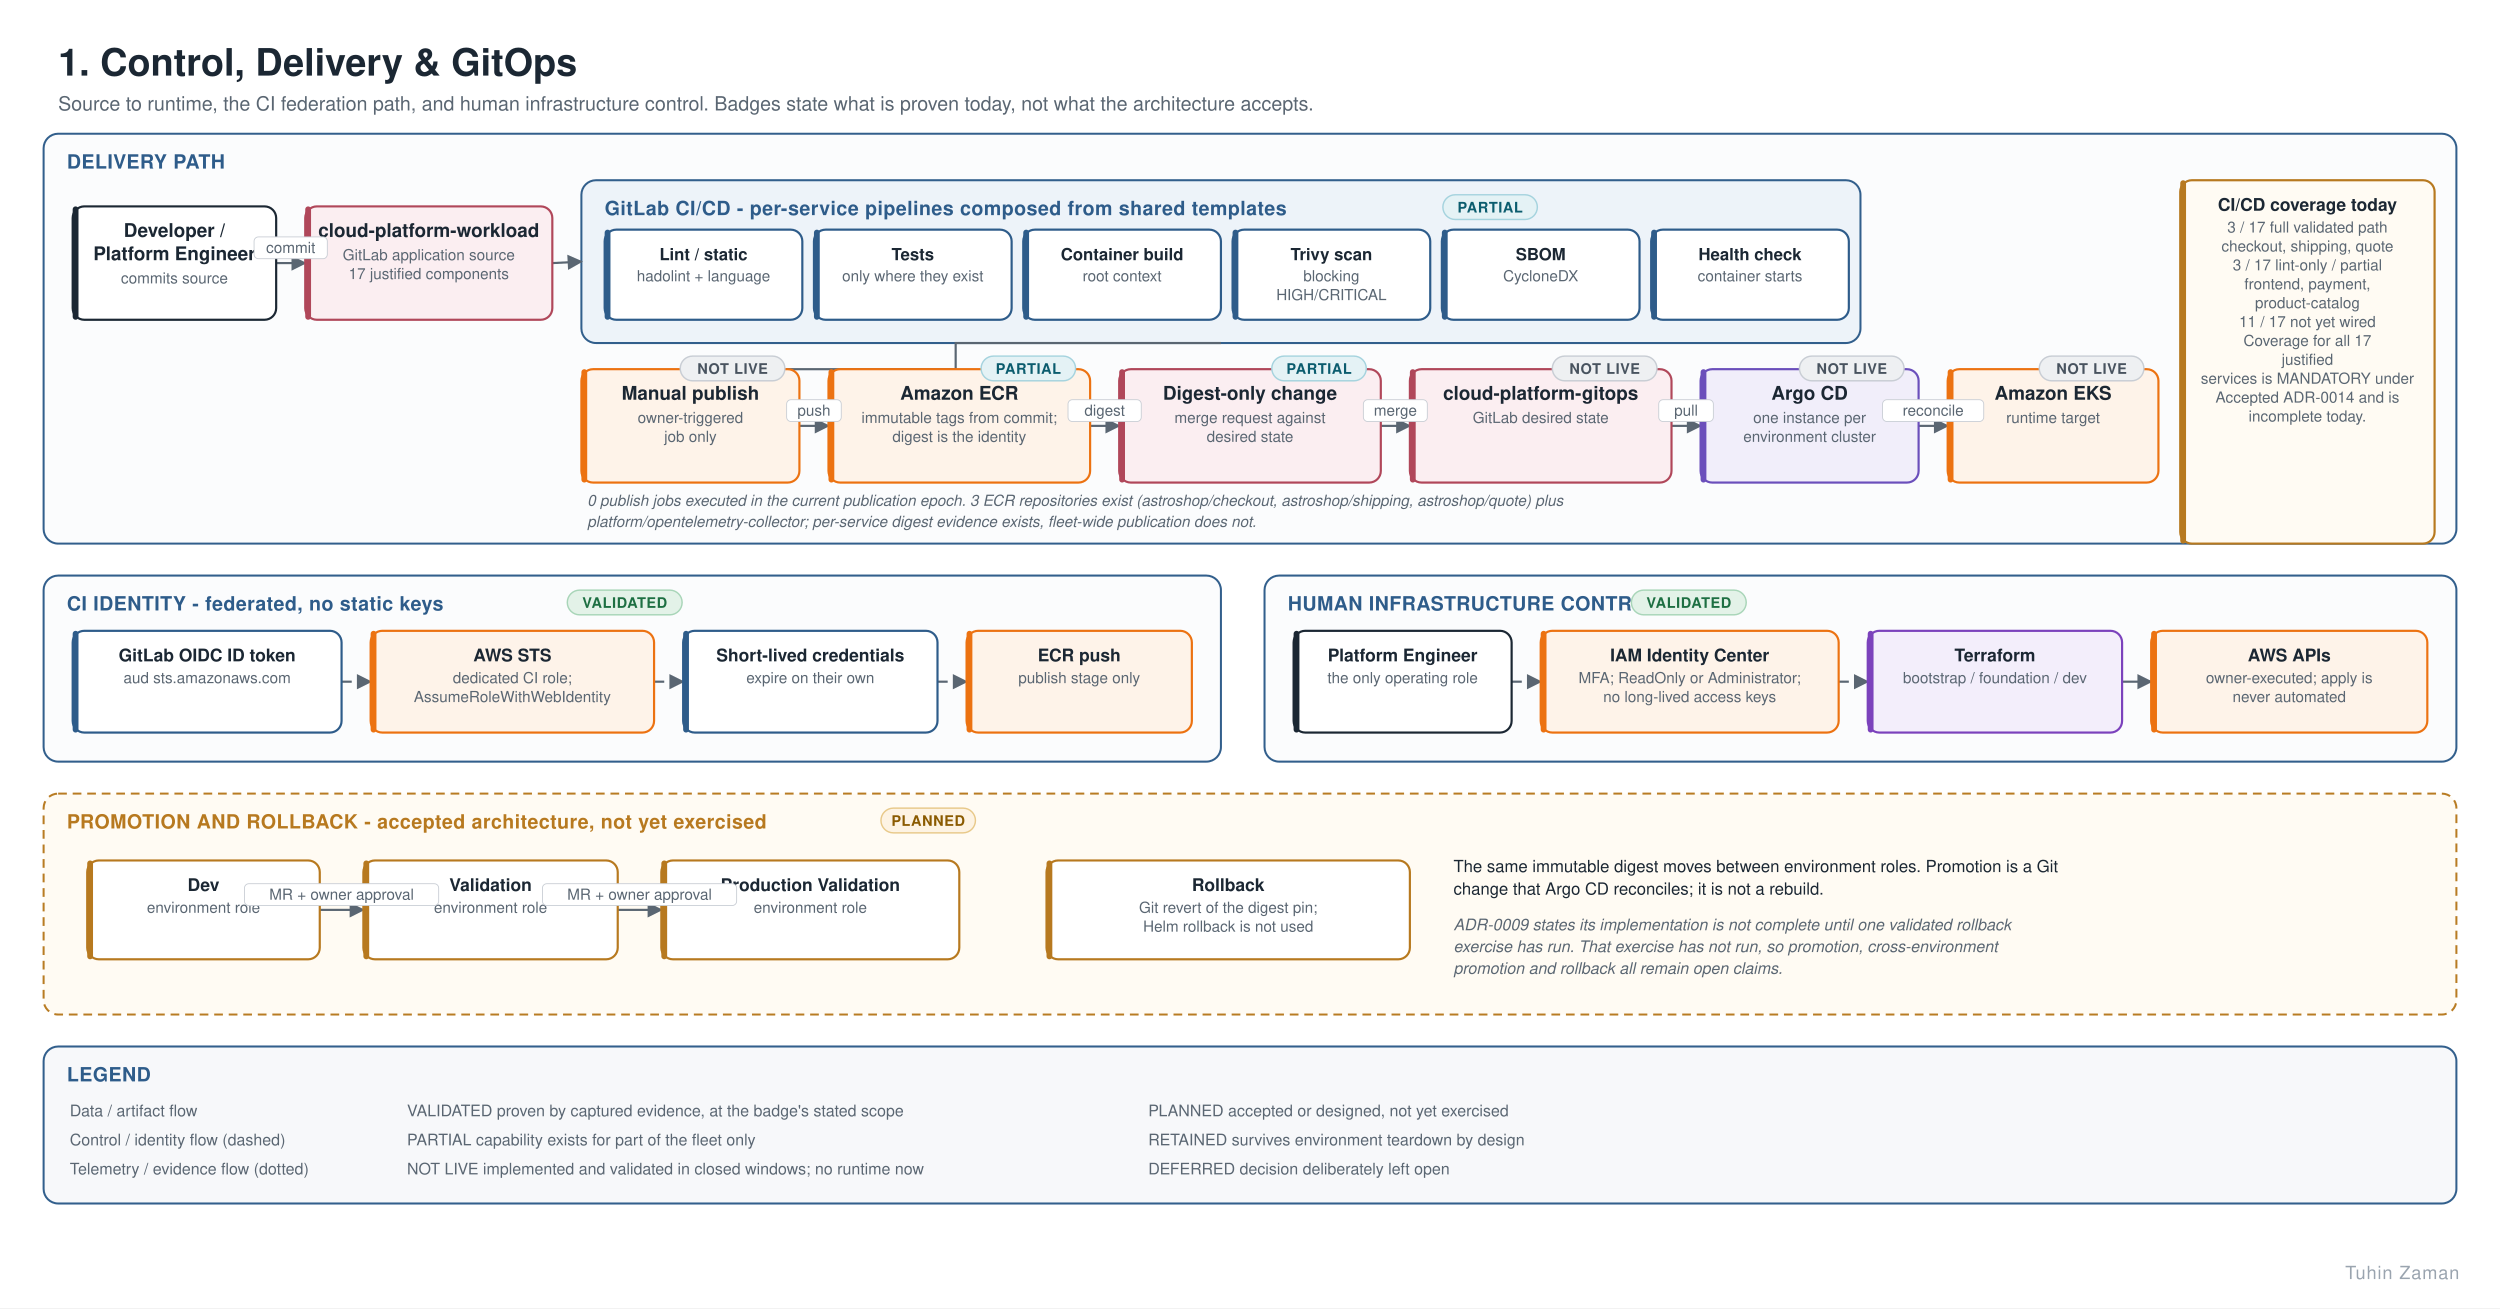
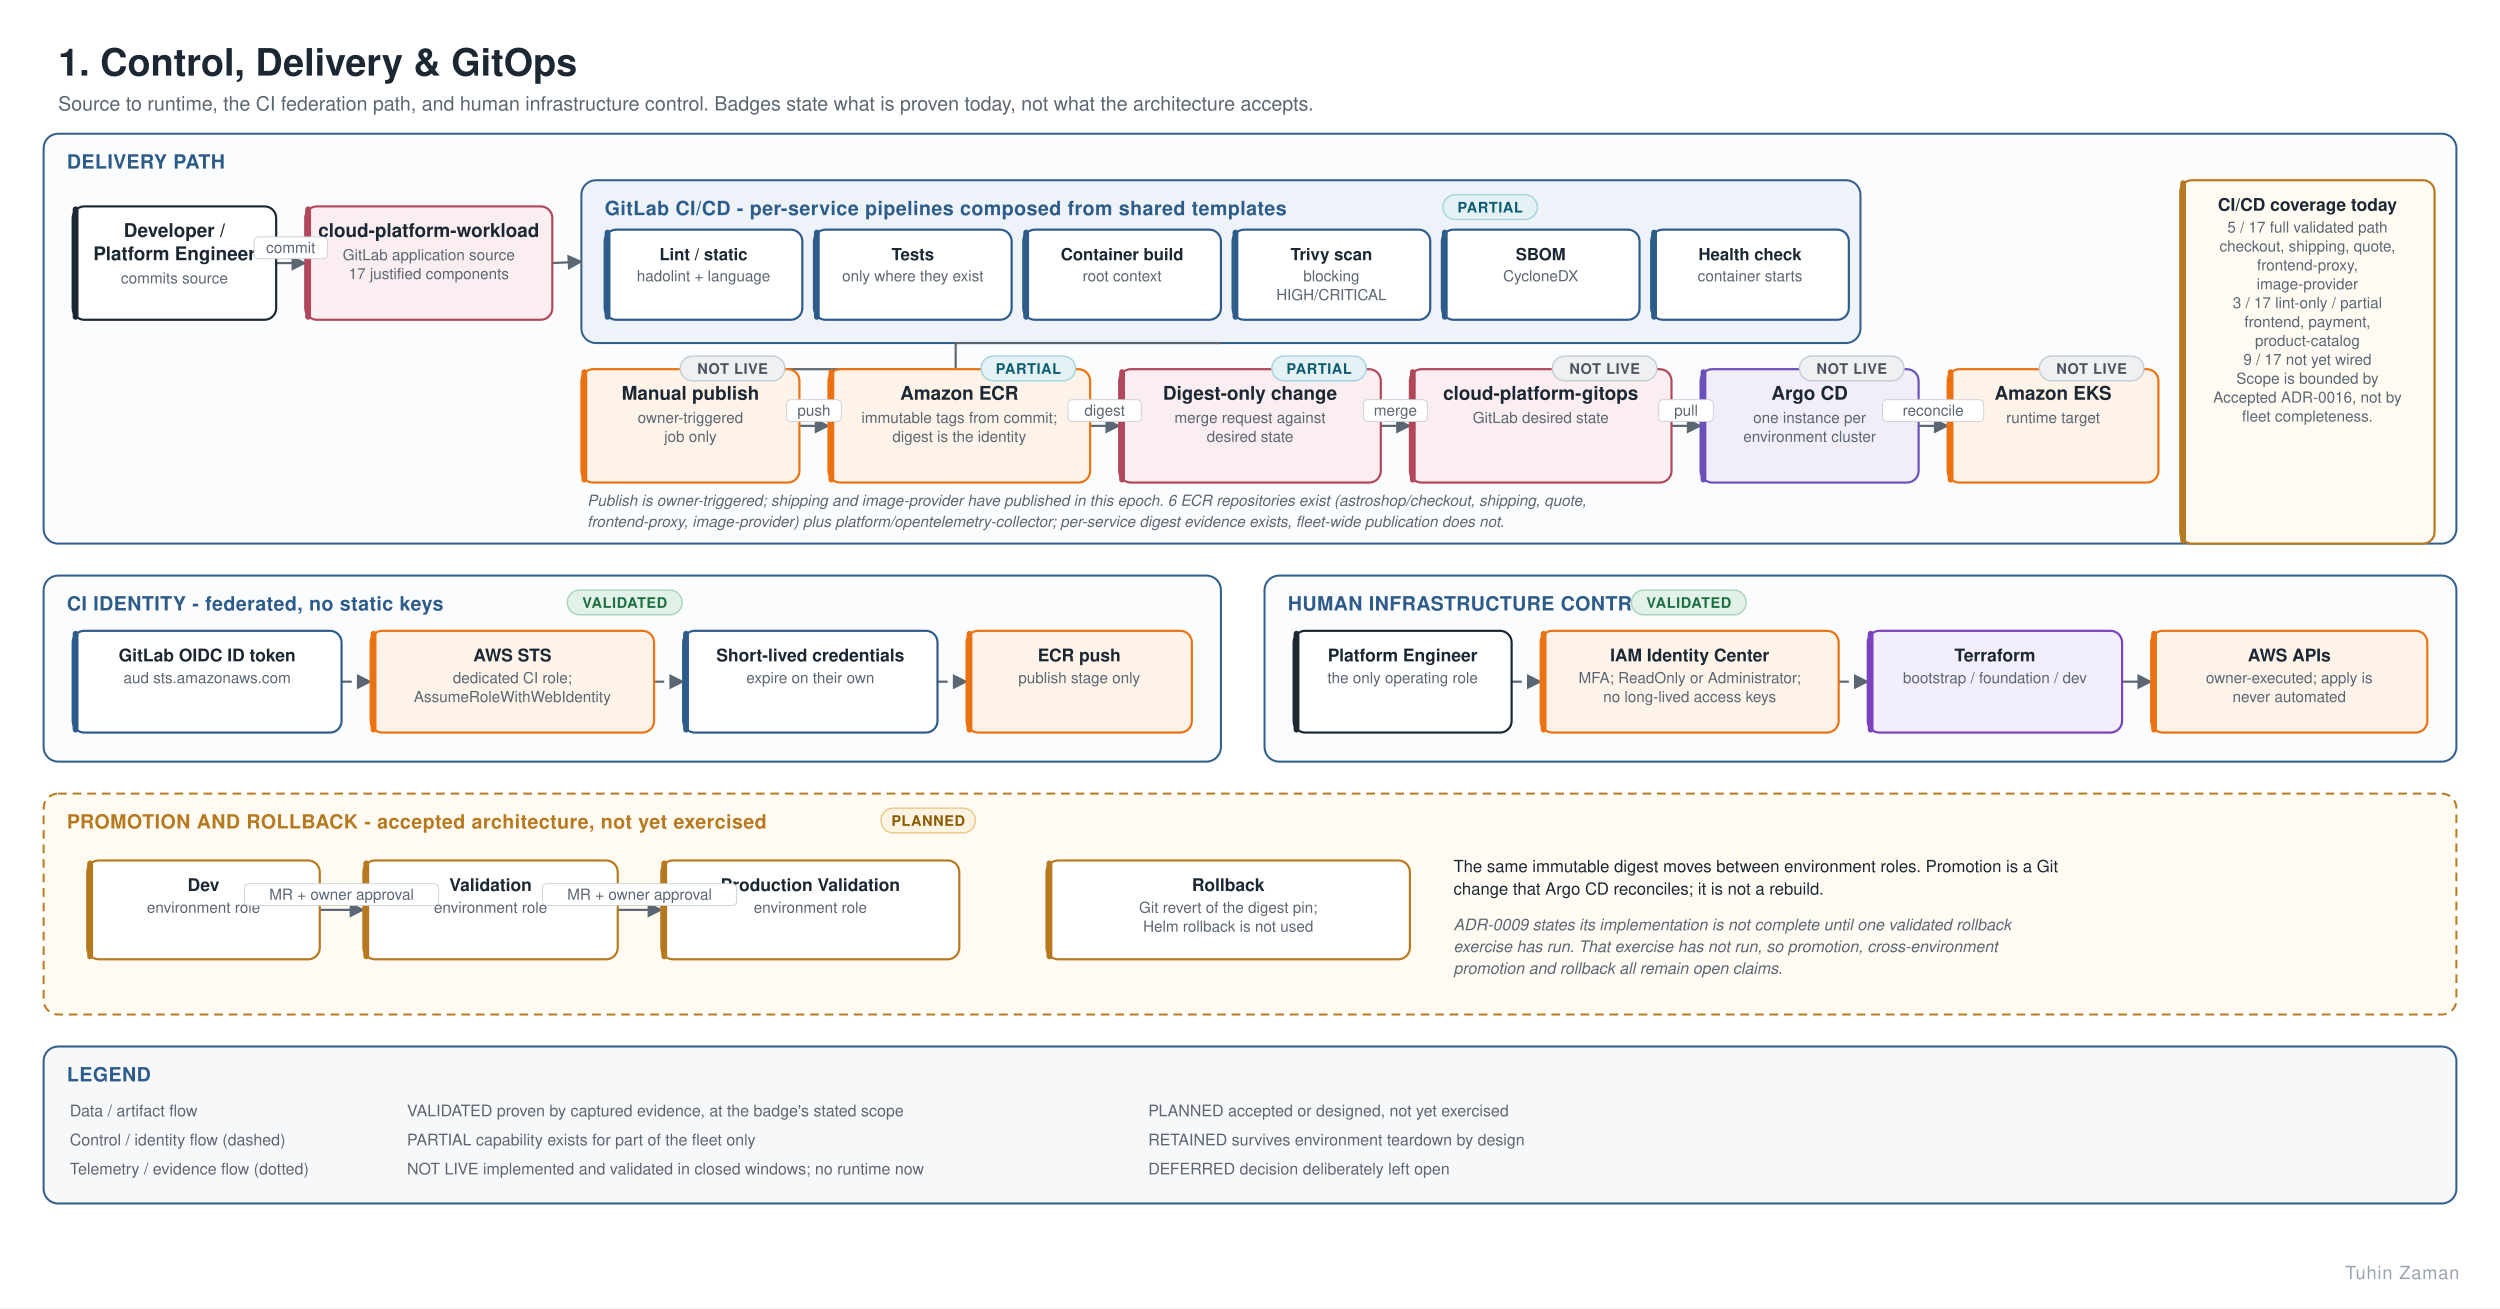
<svg xmlns="http://www.w3.org/2000/svg" width="1720" height="900" viewBox="0 0 1720 900" role="img" aria-label="1. Control, Delivery &amp; GitOps">
  <defs>
    <marker id="arw" viewBox="0 0 10 10" refX="9" refY="5" markerWidth="7" markerHeight="7" orient="auto-start-reverse">
      <path d="M 0 0 L 10 5 L 0 10 z" fill="#5A6672" />
    </marker>
    <marker id="arwl" viewBox="0 0 10 10" refX="9" refY="5" markerWidth="7" markerHeight="7" orient="auto-start-reverse">
      <path d="M 0 0 L 10 5 L 0 10 z" fill="#6B4FBB" />
    </marker>
  </defs>
  <rect width="1720" height="900" fill="#FFFFFF" />
  <text x="40" y="52" font-family="Helvetica Neue, Helvetica, Arial, sans-serif" font-size="26" font-weight="700" fill="#1B2733">1. Control, Delivery &amp; GitOps</text>
  <text x="40" y="76" font-family="Helvetica Neue, Helvetica, Arial, sans-serif" font-size="13.5" fill="#5A6672">Source to runtime, the CI federation path, and human infrastructure control. Badges state what is proven today, not what the architecture accepts.</text>
  <rect x="30" y="92" width="1660" height="282" rx="10" fill="#FBFCFD" stroke="#2E5C8A" stroke-width="1.4" opacity="0.98" />
  <text x="46" y="116" font-family="Helvetica Neue, Helvetica, Arial, sans-serif" font-size="13.5" font-weight="700" fill="#2E5C8A" letter-spacing="0.3">DELIVERY PATH</text>
  <rect x="400" y="124" width="880" height="112" rx="10" fill="#EDF3F9" stroke="#2E5C8A" stroke-width="1.4" opacity="0.98" />
  <text x="416" y="148" font-family="Helvetica Neue, Helvetica, Arial, sans-serif" font-size="13.5" font-weight="700" fill="#2E5C8A" letter-spacing="0.3">GitLab CI/CD  -  per-service pipelines composed from shared templates</text>
  <g>
    <rect x="992.7" y="134.0" width="65.0" height="17" rx="8.5" fill="#E4F2F5" stroke="#A5D3DE" stroke-width="1" />
    <text x="1025.2" y="146.2" font-family="Helvetica Neue, Helvetica, Arial, sans-serif" font-size="10" font-weight="700" fill="#0B5C6E" text-anchor="middle" letter-spacing="0.4">PARTIAL</text>
  </g>
  <rect x="30" y="396" width="810" height="128" rx="10" fill="#FBFCFD" stroke="#2E5C8A" stroke-width="1.4" opacity="0.98" />
  <text x="46" y="420" font-family="Helvetica Neue, Helvetica, Arial, sans-serif" font-size="13.5" font-weight="700" fill="#2E5C8A" letter-spacing="0.3">CI IDENTITY  -  federated, no static keys</text>
  <g>
    <rect x="390.3" y="406.0" width="79.0" height="17" rx="8.5" fill="#E3F2E8" stroke="#A8D5B8" stroke-width="1" />
    <text x="429.8" y="418.2" font-family="Helvetica Neue, Helvetica, Arial, sans-serif" font-size="10" font-weight="700" fill="#1D6F42" text-anchor="middle" letter-spacing="0.4">VALIDATED</text>
  </g>
  <rect x="870" y="396" width="820" height="128" rx="10" fill="#FBFCFD" stroke="#2E5C8A" stroke-width="1.4" opacity="0.98" />
  <text x="886" y="420" font-family="Helvetica Neue, Helvetica, Arial, sans-serif" font-size="13.5" font-weight="700" fill="#2E5C8A" letter-spacing="0.3">HUMAN INFRASTRUCTURE CONTROL</text>
  <g>
    <rect x="1122.4" y="406.0" width="79.0" height="17" rx="8.5" fill="#E3F2E8" stroke="#A8D5B8" stroke-width="1" />
    <text x="1161.9" y="418.2" font-family="Helvetica Neue, Helvetica, Arial, sans-serif" font-size="10" font-weight="700" fill="#1D6F42" text-anchor="middle" letter-spacing="0.4">VALIDATED</text>
  </g>
  <rect x="30" y="546" width="1660" height="152" rx="10" fill="#FFFBF3" stroke="#B7791F" stroke-width="1.4" stroke-dasharray="6 4" opacity="0.98" />
  <text x="46" y="570" font-family="Helvetica Neue, Helvetica, Arial, sans-serif" font-size="13.5" font-weight="700" fill="#B7791F" letter-spacing="0.3">PROMOTION AND ROLLBACK  -  accepted architecture, not yet exercised</text>
  <g>
    <rect x="606.1" y="556.0" width="65.0" height="17" rx="8.5" fill="#FDF3E3" stroke="#E8C98A" stroke-width="1" />
    <text x="638.6" y="568.2" font-family="Helvetica Neue, Helvetica, Arial, sans-serif" font-size="10" font-weight="700" fill="#8A5A00" text-anchor="middle" letter-spacing="0.4">PLANNED</text>
  </g>
  <rect x="30" y="720" width="1660" height="108" rx="10" fill="#F7F8FA" stroke="#2E5C8A" stroke-width="1.4" opacity="0.98" />
  <text x="46" y="744" font-family="Helvetica Neue, Helvetica, Arial, sans-serif" font-size="13.5" font-weight="700" fill="#2E5C8A" letter-spacing="0.3">LEGEND</text>
  <path d="M 190.0 181.0 L 210.0 181.0" fill="none" stroke="#5A6672" stroke-width="1.5" marker-end="url(#arw)" />
  <path d="M 380.0 181.0 L 400.0 180.0" fill="none" stroke="#5A6672" stroke-width="1.5" marker-end="url(#arw)" />
  <path d="M 840.0 236.0 L 657.5 236.0 L 657.5 254.0 L 475.0 254.0" fill="none" stroke="#5A6672" stroke-width="1.5" marker-end="url(#arw)" />
  <path d="M 550.0 293.0 L 570.0 293.0" fill="none" stroke="#5A6672" stroke-width="1.5" marker-end="url(#arw)" />
  <path d="M 750.0 293.0 L 770.0 293.0" fill="none" stroke="#5A6672" stroke-width="1.5" marker-end="url(#arw)" />
  <path d="M 950.0 293.0 L 970.0 293.0" fill="none" stroke="#5A6672" stroke-width="1.5" marker-end="url(#arw)" />
  <path d="M 1150.0 293.0 L 1170.0 293.0" fill="none" stroke="#5A6672" stroke-width="1.5" marker-end="url(#arw)" />
  <path d="M 1320.0 293.0 L 1340.0 293.0" fill="none" stroke="#5A6672" stroke-width="1.5" marker-end="url(#arw)" />
  <path d="M 235.0 469.0 L 255.0 469.0" fill="none" stroke="#5A6672" stroke-width="1.5" stroke-dasharray="7 4" marker-end="url(#arw)" />
  <path d="M 450.0 469.0 L 470.0 469.0" fill="none" stroke="#5A6672" stroke-width="1.5" stroke-dasharray="7 4" marker-end="url(#arw)" />
  <path d="M 645.0 469.0 L 665.0 469.0" fill="none" stroke="#5A6672" stroke-width="1.5" stroke-dasharray="7 4" marker-end="url(#arw)" />
  <path d="M 1040.0 469.0 L 1060.0 469.0" fill="none" stroke="#5A6672" stroke-width="1.5" stroke-dasharray="7 4" marker-end="url(#arw)" />
  <path d="M 1265.0 469.0 L 1285.0 469.0" fill="none" stroke="#5A6672" stroke-width="1.5" stroke-dasharray="7 4" marker-end="url(#arw)" />
  <path d="M 1460.0 469.0 L 1480.0 469.0" fill="none" stroke="#5A6672" stroke-width="1.5" marker-end="url(#arw)" />
  <path d="M 220.0 626.0 L 250.0 626.0" fill="none" stroke="#5A6672" stroke-width="1.5" marker-end="url(#arw)" />
  <path d="M 425.0 626.0 L 455.0 626.0" fill="none" stroke="#5A6672" stroke-width="1.5" marker-end="url(#arw)" />
  <rect x="50" y="142" width="140" height="78" rx="8" fill="#FFFFFF" stroke="#1B2733" stroke-width="1.5" />
  <rect x="50" y="142" width="4" height="78" rx="2" fill="#1B2733" />
  <text x="120.0" y="163" font-family="Helvetica Neue, Helvetica, Arial, sans-serif" font-size="13" font-weight="700" fill="#1B2733" text-anchor="middle">Developer /</text>
  <text x="120.0" y="179" font-family="Helvetica Neue, Helvetica, Arial, sans-serif" font-size="13" font-weight="700" fill="#1B2733" text-anchor="middle">Platform Engineer</text>
  <text x="120.0" y="195" font-family="Helvetica Neue, Helvetica, Arial, sans-serif" font-size="10.5" fill="#5A6672" text-anchor="middle">commits source</text>
  <rect x="210" y="142" width="170" height="78" rx="8" fill="#FBEEF1" stroke="#B0475A" stroke-width="1.5" />
  <rect x="210" y="142" width="4" height="78" rx="2" fill="#B0475A" />
  <text x="295.0" y="163" font-family="Helvetica Neue, Helvetica, Arial, sans-serif" font-size="13" font-weight="700" fill="#1B2733" text-anchor="middle">cloud-platform-workload</text>
  <text x="295.0" y="179" font-family="Helvetica Neue, Helvetica, Arial, sans-serif" font-size="10.5" fill="#5A6672" text-anchor="middle">GitLab application source</text>
  <text x="295.0" y="192" font-family="Helvetica Neue, Helvetica, Arial, sans-serif" font-size="10.5" fill="#5A6672" text-anchor="middle">17 justified components</text>
  <rect x="416" y="158" width="136" height="62" rx="8" fill="#FFFFFF" stroke="#2E5C8A" stroke-width="1.5" />
  <rect x="416" y="158" width="4" height="62" rx="2" fill="#2E5C8A" />
  <text x="484.0" y="179" font-family="Helvetica Neue, Helvetica, Arial, sans-serif" font-size="11.5" font-weight="700" fill="#1B2733" text-anchor="middle">Lint / static</text>
  <text x="484.0" y="193.5" font-family="Helvetica Neue, Helvetica, Arial, sans-serif" font-size="10.5" fill="#5A6672" text-anchor="middle">hadolint + language</text>
  <rect x="560" y="158" width="136" height="62" rx="8" fill="#FFFFFF" stroke="#2E5C8A" stroke-width="1.5" />
  <rect x="560" y="158" width="4" height="62" rx="2" fill="#2E5C8A" />
  <text x="628.0" y="179" font-family="Helvetica Neue, Helvetica, Arial, sans-serif" font-size="11.5" font-weight="700" fill="#1B2733" text-anchor="middle">Tests</text>
  <text x="628.0" y="193.5" font-family="Helvetica Neue, Helvetica, Arial, sans-serif" font-size="10.5" fill="#5A6672" text-anchor="middle">only where they exist</text>
  <rect x="704" y="158" width="136" height="62" rx="8" fill="#FFFFFF" stroke="#2E5C8A" stroke-width="1.5" />
  <rect x="704" y="158" width="4" height="62" rx="2" fill="#2E5C8A" />
  <text x="772.0" y="179" font-family="Helvetica Neue, Helvetica, Arial, sans-serif" font-size="11.5" font-weight="700" fill="#1B2733" text-anchor="middle">Container build</text>
  <text x="772.0" y="193.5" font-family="Helvetica Neue, Helvetica, Arial, sans-serif" font-size="10.5" fill="#5A6672" text-anchor="middle">root context</text>
  <rect x="848" y="158" width="136" height="62" rx="8" fill="#FFFFFF" stroke="#2E5C8A" stroke-width="1.5" />
  <rect x="848" y="158" width="4" height="62" rx="2" fill="#2E5C8A" />
  <text x="916.0" y="179" font-family="Helvetica Neue, Helvetica, Arial, sans-serif" font-size="11.5" font-weight="700" fill="#1B2733" text-anchor="middle">Trivy scan</text>
  <text x="916.0" y="193.5" font-family="Helvetica Neue, Helvetica, Arial, sans-serif" font-size="10.5" fill="#5A6672" text-anchor="middle">blocking</text>
  <text x="916.0" y="206.5" font-family="Helvetica Neue, Helvetica, Arial, sans-serif" font-size="10.5" fill="#5A6672" text-anchor="middle">HIGH/CRITICAL</text>
  <rect x="992" y="158" width="136" height="62" rx="8" fill="#FFFFFF" stroke="#2E5C8A" stroke-width="1.5" />
  <rect x="992" y="158" width="4" height="62" rx="2" fill="#2E5C8A" />
  <text x="1060.0" y="179" font-family="Helvetica Neue, Helvetica, Arial, sans-serif" font-size="11.5" font-weight="700" fill="#1B2733" text-anchor="middle">SBOM</text>
  <text x="1060.0" y="193.5" font-family="Helvetica Neue, Helvetica, Arial, sans-serif" font-size="10.5" fill="#5A6672" text-anchor="middle">CycloneDX</text>
  <rect x="1136" y="158" width="136" height="62" rx="8" fill="#FFFFFF" stroke="#2E5C8A" stroke-width="1.5" />
  <rect x="1136" y="158" width="4" height="62" rx="2" fill="#2E5C8A" />
  <text x="1204.0" y="179" font-family="Helvetica Neue, Helvetica, Arial, sans-serif" font-size="11.5" font-weight="700" fill="#1B2733" text-anchor="middle">Health check</text>
  <text x="1204.0" y="193.5" font-family="Helvetica Neue, Helvetica, Arial, sans-serif" font-size="10.5" fill="#5A6672" text-anchor="middle">container starts</text>
  <rect x="1500" y="124" width="175" height="250" rx="8" fill="#FFFBF3" stroke="#B7791F" stroke-width="1.5" />
  <rect x="1500" y="124" width="4" height="250" rx="2" fill="#B7791F" />
  <text x="1587.5" y="145" font-family="Helvetica Neue, Helvetica, Arial, sans-serif" font-size="12" font-weight="700" fill="#1B2733" text-anchor="middle">CI/CD coverage today</text>
-   <text x="1587.5" y="160" font-family="Helvetica Neue, Helvetica, Arial, sans-serif" font-size="10.5" fill="#5A6672" text-anchor="middle">3 / 17 full validated path</text>
-   <text x="1587.5" y="173" font-family="Helvetica Neue, Helvetica, Arial, sans-serif" font-size="10.5" fill="#5A6672" text-anchor="middle">checkout, shipping, quote</text>
-   <text x="1587.5" y="186" font-family="Helvetica Neue, Helvetica, Arial, sans-serif" font-size="10.5" fill="#5A6672" text-anchor="middle">3 / 17 lint-only / partial</text>
-   <text x="1587.5" y="199" font-family="Helvetica Neue, Helvetica, Arial, sans-serif" font-size="10.5" fill="#5A6672" text-anchor="middle">frontend, payment,</text>
-   <text x="1587.5" y="212" font-family="Helvetica Neue, Helvetica, Arial, sans-serif" font-size="10.5" fill="#5A6672" text-anchor="middle">product-catalog</text>
-   <text x="1587.5" y="225" font-family="Helvetica Neue, Helvetica, Arial, sans-serif" font-size="10.5" fill="#5A6672" text-anchor="middle">11 / 17 not yet wired</text>
-   <text x="1587.5" y="238" font-family="Helvetica Neue, Helvetica, Arial, sans-serif" font-size="10.5" fill="#5A6672" text-anchor="middle">Coverage for all 17</text>
-   <text x="1587.5" y="251" font-family="Helvetica Neue, Helvetica, Arial, sans-serif" font-size="10.5" fill="#5A6672" text-anchor="middle">justified</text>
-   <text x="1587.5" y="264" font-family="Helvetica Neue, Helvetica, Arial, sans-serif" font-size="10.5" fill="#5A6672" text-anchor="middle">services is MANDATORY under</text>
-   <text x="1587.5" y="277" font-family="Helvetica Neue, Helvetica, Arial, sans-serif" font-size="10.5" fill="#5A6672" text-anchor="middle">Accepted ADR-0014 and is</text>
-   <text x="1587.5" y="290" font-family="Helvetica Neue, Helvetica, Arial, sans-serif" font-size="10.5" fill="#5A6672" text-anchor="middle">incomplete today.</text>
+   <text x="1587.5" y="160" font-family="Helvetica Neue, Helvetica, Arial, sans-serif" font-size="10.5" fill="#5A6672" text-anchor="middle">5 / 17 full validated path</text>
+   <text x="1587.5" y="173" font-family="Helvetica Neue, Helvetica, Arial, sans-serif" font-size="10.5" fill="#5A6672" text-anchor="middle">checkout, shipping, quote,</text>
+   <text x="1587.5" y="186" font-family="Helvetica Neue, Helvetica, Arial, sans-serif" font-size="10.5" fill="#5A6672" text-anchor="middle">frontend-proxy,</text>
+   <text x="1587.5" y="199" font-family="Helvetica Neue, Helvetica, Arial, sans-serif" font-size="10.5" fill="#5A6672" text-anchor="middle">image-provider</text>
+   <text x="1587.5" y="212" font-family="Helvetica Neue, Helvetica, Arial, sans-serif" font-size="10.5" fill="#5A6672" text-anchor="middle">3 / 17 lint-only / partial</text>
+   <text x="1587.5" y="225" font-family="Helvetica Neue, Helvetica, Arial, sans-serif" font-size="10.5" fill="#5A6672" text-anchor="middle">frontend, payment,</text>
+   <text x="1587.5" y="238" font-family="Helvetica Neue, Helvetica, Arial, sans-serif" font-size="10.5" fill="#5A6672" text-anchor="middle">product-catalog</text>
+   <text x="1587.5" y="251" font-family="Helvetica Neue, Helvetica, Arial, sans-serif" font-size="10.5" fill="#5A6672" text-anchor="middle">9 / 17 not yet wired</text>
+   <text x="1587.5" y="264" font-family="Helvetica Neue, Helvetica, Arial, sans-serif" font-size="10.5" fill="#5A6672" text-anchor="middle">Scope is bounded by</text>
+   <text x="1587.5" y="277" font-family="Helvetica Neue, Helvetica, Arial, sans-serif" font-size="10.5" fill="#5A6672" text-anchor="middle">Accepted ADR-0016, not by</text>
+   <text x="1587.5" y="290" font-family="Helvetica Neue, Helvetica, Arial, sans-serif" font-size="10.5" fill="#5A6672" text-anchor="middle">fleet completeness.</text>
  <rect x="400" y="254" width="150" height="78" rx="8" fill="#FEF3E9" stroke="#EC7211" stroke-width="1.5" />
  <rect x="400" y="254" width="4" height="78" rx="2" fill="#EC7211" />
  <text x="475.0" y="275" font-family="Helvetica Neue, Helvetica, Arial, sans-serif" font-size="13" font-weight="700" fill="#1B2733" text-anchor="middle">Manual publish</text>
  <text x="475.0" y="291" font-family="Helvetica Neue, Helvetica, Arial, sans-serif" font-size="10.5" fill="#5A6672" text-anchor="middle">owner-triggered</text>
  <text x="475.0" y="304" font-family="Helvetica Neue, Helvetica, Arial, sans-serif" font-size="10.5" fill="#5A6672" text-anchor="middle">job only</text>
  <g>
    <rect x="468.0" y="245.0" width="72.0" height="17" rx="8.5" fill="#EEF0F2" stroke="#C8CDD4" stroke-width="1" />
    <text x="504.0" y="257.2" font-family="Helvetica Neue, Helvetica, Arial, sans-serif" font-size="10" font-weight="700" fill="#48535F" text-anchor="middle" letter-spacing="0.4">NOT LIVE</text>
  </g>
  <rect x="570" y="254" width="180" height="78" rx="8" fill="#FEF3E9" stroke="#EC7211" stroke-width="1.5" />
  <rect x="570" y="254" width="4" height="78" rx="2" fill="#EC7211" />
  <text x="660.0" y="275" font-family="Helvetica Neue, Helvetica, Arial, sans-serif" font-size="13" font-weight="700" fill="#1B2733" text-anchor="middle">Amazon ECR</text>
  <text x="660.0" y="291" font-family="Helvetica Neue, Helvetica, Arial, sans-serif" font-size="10.5" fill="#5A6672" text-anchor="middle">immutable tags from commit;</text>
  <text x="660.0" y="304" font-family="Helvetica Neue, Helvetica, Arial, sans-serif" font-size="10.5" fill="#5A6672" text-anchor="middle">digest is the identity</text>
  <g>
    <rect x="675.0" y="245.0" width="65.0" height="17" rx="8.5" fill="#E4F2F5" stroke="#A5D3DE" stroke-width="1" />
    <text x="707.5" y="257.2" font-family="Helvetica Neue, Helvetica, Arial, sans-serif" font-size="10" font-weight="700" fill="#0B5C6E" text-anchor="middle" letter-spacing="0.4">PARTIAL</text>
  </g>
  <rect x="770" y="254" width="180" height="78" rx="8" fill="#FBEEF1" stroke="#B0475A" stroke-width="1.5" />
  <rect x="770" y="254" width="4" height="78" rx="2" fill="#B0475A" />
  <text x="860.0" y="275" font-family="Helvetica Neue, Helvetica, Arial, sans-serif" font-size="13" font-weight="700" fill="#1B2733" text-anchor="middle">Digest-only change</text>
  <text x="860.0" y="291" font-family="Helvetica Neue, Helvetica, Arial, sans-serif" font-size="10.5" fill="#5A6672" text-anchor="middle">merge request against</text>
  <text x="860.0" y="304" font-family="Helvetica Neue, Helvetica, Arial, sans-serif" font-size="10.5" fill="#5A6672" text-anchor="middle">desired state</text>
  <g>
    <rect x="875.0" y="245.0" width="65.0" height="17" rx="8.5" fill="#E4F2F5" stroke="#A5D3DE" stroke-width="1" />
    <text x="907.5" y="257.2" font-family="Helvetica Neue, Helvetica, Arial, sans-serif" font-size="10" font-weight="700" fill="#0B5C6E" text-anchor="middle" letter-spacing="0.4">PARTIAL</text>
  </g>
  <rect x="970" y="254" width="180" height="78" rx="8" fill="#FBEEF1" stroke="#B0475A" stroke-width="1.5" />
  <rect x="970" y="254" width="4" height="78" rx="2" fill="#B0475A" />
  <text x="1060.0" y="275" font-family="Helvetica Neue, Helvetica, Arial, sans-serif" font-size="13" font-weight="700" fill="#1B2733" text-anchor="middle">cloud-platform-gitops</text>
  <text x="1060.0" y="291" font-family="Helvetica Neue, Helvetica, Arial, sans-serif" font-size="10.5" fill="#5A6672" text-anchor="middle">GitLab desired state</text>
  <g>
    <rect x="1068.0" y="245.0" width="72.0" height="17" rx="8.5" fill="#EEF0F2" stroke="#C8CDD4" stroke-width="1" />
    <text x="1104.0" y="257.2" font-family="Helvetica Neue, Helvetica, Arial, sans-serif" font-size="10" font-weight="700" fill="#48535F" text-anchor="middle" letter-spacing="0.4">NOT LIVE</text>
  </g>
  <rect x="1170" y="254" width="150" height="78" rx="8" fill="#F1EEFA" stroke="#6B4FBB" stroke-width="1.5" />
  <rect x="1170" y="254" width="4" height="78" rx="2" fill="#6B4FBB" />
  <text x="1245.0" y="275" font-family="Helvetica Neue, Helvetica, Arial, sans-serif" font-size="13" font-weight="700" fill="#1B2733" text-anchor="middle">Argo CD</text>
  <text x="1245.0" y="291" font-family="Helvetica Neue, Helvetica, Arial, sans-serif" font-size="10.5" fill="#5A6672" text-anchor="middle">one instance per</text>
  <text x="1245.0" y="304" font-family="Helvetica Neue, Helvetica, Arial, sans-serif" font-size="10.5" fill="#5A6672" text-anchor="middle">environment cluster</text>
  <g>
    <rect x="1238.0" y="245.0" width="72.0" height="17" rx="8.5" fill="#EEF0F2" stroke="#C8CDD4" stroke-width="1" />
    <text x="1274.0" y="257.2" font-family="Helvetica Neue, Helvetica, Arial, sans-serif" font-size="10" font-weight="700" fill="#48535F" text-anchor="middle" letter-spacing="0.4">NOT LIVE</text>
  </g>
  <rect x="1340" y="254" width="145" height="78" rx="8" fill="#FEF3E9" stroke="#EC7211" stroke-width="1.5" />
  <rect x="1340" y="254" width="4" height="78" rx="2" fill="#EC7211" />
  <text x="1412.5" y="275" font-family="Helvetica Neue, Helvetica, Arial, sans-serif" font-size="13" font-weight="700" fill="#1B2733" text-anchor="middle">Amazon EKS</text>
  <text x="1412.5" y="291" font-family="Helvetica Neue, Helvetica, Arial, sans-serif" font-size="10.5" fill="#5A6672" text-anchor="middle">runtime target</text>
  <g>
    <rect x="1403.0" y="245.0" width="72.0" height="17" rx="8.5" fill="#EEF0F2" stroke="#C8CDD4" stroke-width="1" />
    <text x="1439.0" y="257.2" font-family="Helvetica Neue, Helvetica, Arial, sans-serif" font-size="10" font-weight="700" fill="#48535F" text-anchor="middle" letter-spacing="0.4">NOT LIVE</text>
  </g>
  <rect x="50" y="434" width="185" height="70" rx="8" fill="#FFFFFF" stroke="#2E5C8A" stroke-width="1.5" />
  <rect x="50" y="434" width="4" height="70" rx="2" fill="#2E5C8A" />
  <text x="142.5" y="455" font-family="Helvetica Neue, Helvetica, Arial, sans-serif" font-size="12" font-weight="700" fill="#1B2733" text-anchor="middle">GitLab OIDC ID token</text>
  <text x="142.5" y="470" font-family="Helvetica Neue, Helvetica, Arial, sans-serif" font-size="10.5" fill="#5A6672" text-anchor="middle">aud sts.amazonaws.com</text>
  <rect x="255" y="434" width="195" height="70" rx="8" fill="#FEF3E9" stroke="#EC7211" stroke-width="1.5" />
  <rect x="255" y="434" width="4" height="70" rx="2" fill="#EC7211" />
  <text x="352.5" y="455" font-family="Helvetica Neue, Helvetica, Arial, sans-serif" font-size="12" font-weight="700" fill="#1B2733" text-anchor="middle">AWS STS</text>
  <text x="352.5" y="470" font-family="Helvetica Neue, Helvetica, Arial, sans-serif" font-size="10.5" fill="#5A6672" text-anchor="middle">dedicated CI role;</text>
  <text x="352.5" y="483" font-family="Helvetica Neue, Helvetica, Arial, sans-serif" font-size="10.5" fill="#5A6672" text-anchor="middle">AssumeRoleWithWebIdentity</text>
  <rect x="470" y="434" width="175" height="70" rx="8" fill="#FFFFFF" stroke="#2E5C8A" stroke-width="1.5" />
  <rect x="470" y="434" width="4" height="70" rx="2" fill="#2E5C8A" />
  <text x="557.5" y="455" font-family="Helvetica Neue, Helvetica, Arial, sans-serif" font-size="12" font-weight="700" fill="#1B2733" text-anchor="middle">Short-lived credentials</text>
  <text x="557.5" y="470" font-family="Helvetica Neue, Helvetica, Arial, sans-serif" font-size="10.5" fill="#5A6672" text-anchor="middle">expire on their own</text>
  <rect x="665" y="434" width="155" height="70" rx="8" fill="#FEF3E9" stroke="#EC7211" stroke-width="1.5" />
  <rect x="665" y="434" width="4" height="70" rx="2" fill="#EC7211" />
  <text x="742.5" y="455" font-family="Helvetica Neue, Helvetica, Arial, sans-serif" font-size="12" font-weight="700" fill="#1B2733" text-anchor="middle">ECR push</text>
  <text x="742.5" y="470" font-family="Helvetica Neue, Helvetica, Arial, sans-serif" font-size="10.5" fill="#5A6672" text-anchor="middle">publish stage only</text>
  <rect x="890" y="434" width="150" height="70" rx="8" fill="#FFFFFF" stroke="#1B2733" stroke-width="1.5" />
  <rect x="890" y="434" width="4" height="70" rx="2" fill="#1B2733" />
  <text x="965.0" y="455" font-family="Helvetica Neue, Helvetica, Arial, sans-serif" font-size="12" font-weight="700" fill="#1B2733" text-anchor="middle">Platform Engineer</text>
  <text x="965.0" y="470" font-family="Helvetica Neue, Helvetica, Arial, sans-serif" font-size="10.5" fill="#5A6672" text-anchor="middle">the only operating role</text>
  <rect x="1060" y="434" width="205" height="70" rx="8" fill="#FEF3E9" stroke="#EC7211" stroke-width="1.5" />
  <rect x="1060" y="434" width="4" height="70" rx="2" fill="#EC7211" />
  <text x="1162.5" y="455" font-family="Helvetica Neue, Helvetica, Arial, sans-serif" font-size="12" font-weight="700" fill="#1B2733" text-anchor="middle">IAM Identity Center</text>
  <text x="1162.5" y="470" font-family="Helvetica Neue, Helvetica, Arial, sans-serif" font-size="10.5" fill="#5A6672" text-anchor="middle">MFA; ReadOnly or Administrator;</text>
  <text x="1162.5" y="483" font-family="Helvetica Neue, Helvetica, Arial, sans-serif" font-size="10.5" fill="#5A6672" text-anchor="middle">no long-lived access keys</text>
  <rect x="1285" y="434" width="175" height="70" rx="8" fill="#F3EEFB" stroke="#7B42BC" stroke-width="1.5" />
  <rect x="1285" y="434" width="4" height="70" rx="2" fill="#7B42BC" />
  <text x="1372.5" y="455" font-family="Helvetica Neue, Helvetica, Arial, sans-serif" font-size="12" font-weight="700" fill="#1B2733" text-anchor="middle">Terraform</text>
  <text x="1372.5" y="470" font-family="Helvetica Neue, Helvetica, Arial, sans-serif" font-size="10.5" fill="#5A6672" text-anchor="middle">bootstrap / foundation / dev</text>
  <rect x="1480" y="434" width="190" height="70" rx="8" fill="#FEF3E9" stroke="#EC7211" stroke-width="1.5" />
  <rect x="1480" y="434" width="4" height="70" rx="2" fill="#EC7211" />
  <text x="1575.0" y="455" font-family="Helvetica Neue, Helvetica, Arial, sans-serif" font-size="12" font-weight="700" fill="#1B2733" text-anchor="middle">AWS APIs</text>
  <text x="1575.0" y="470" font-family="Helvetica Neue, Helvetica, Arial, sans-serif" font-size="10.5" fill="#5A6672" text-anchor="middle">owner-executed; apply is</text>
  <text x="1575.0" y="483" font-family="Helvetica Neue, Helvetica, Arial, sans-serif" font-size="10.5" fill="#5A6672" text-anchor="middle">never automated</text>
  <rect x="60" y="592" width="160" height="68" rx="8" fill="#FFFFFF" stroke="#B7791F" stroke-width="1.5" />
  <rect x="60" y="592" width="4" height="68" rx="2" fill="#B7791F" />
  <text x="140.0" y="613" font-family="Helvetica Neue, Helvetica, Arial, sans-serif" font-size="12" font-weight="700" fill="#1B2733" text-anchor="middle">Dev</text>
  <text x="140.0" y="628" font-family="Helvetica Neue, Helvetica, Arial, sans-serif" font-size="10.5" fill="#5A6672" text-anchor="middle">environment role</text>
  <rect x="250" y="592" width="175" height="68" rx="8" fill="#FFFFFF" stroke="#B7791F" stroke-width="1.5" />
  <rect x="250" y="592" width="4" height="68" rx="2" fill="#B7791F" />
  <text x="337.5" y="613" font-family="Helvetica Neue, Helvetica, Arial, sans-serif" font-size="12" font-weight="700" fill="#1B2733" text-anchor="middle">Validation</text>
  <text x="337.5" y="628" font-family="Helvetica Neue, Helvetica, Arial, sans-serif" font-size="10.5" fill="#5A6672" text-anchor="middle">environment role</text>
  <rect x="455" y="592" width="205" height="68" rx="8" fill="#FFFFFF" stroke="#B7791F" stroke-width="1.5" />
  <rect x="455" y="592" width="4" height="68" rx="2" fill="#B7791F" />
  <text x="557.5" y="613" font-family="Helvetica Neue, Helvetica, Arial, sans-serif" font-size="12" font-weight="700" fill="#1B2733" text-anchor="middle">Production Validation</text>
  <text x="557.5" y="628" font-family="Helvetica Neue, Helvetica, Arial, sans-serif" font-size="10.5" fill="#5A6672" text-anchor="middle">environment role</text>
  <rect x="720" y="592" width="250" height="68" rx="8" fill="#FFFFFF" stroke="#B7791F" stroke-width="1.5" />
  <rect x="720" y="592" width="4" height="68" rx="2" fill="#B7791F" />
  <text x="845.0" y="613" font-family="Helvetica Neue, Helvetica, Arial, sans-serif" font-size="12" font-weight="700" fill="#1B2733" text-anchor="middle">Rollback</text>
  <text x="845.0" y="628" font-family="Helvetica Neue, Helvetica, Arial, sans-serif" font-size="10.5" fill="#5A6672" text-anchor="middle">Git revert of the digest pin;</text>
  <text x="845.0" y="641" font-family="Helvetica Neue, Helvetica, Arial, sans-serif" font-size="10.5" fill="#5A6672" text-anchor="middle">Helm rollback is not used</text>
  <rect x="174.8" y="163.0" width="50.4" height="15" rx="3" fill="#FFFFFF" stroke="#C8CDD4" stroke-width="0.6" />
  <text x="200.0" y="174.0" font-family="Helvetica Neue, Helvetica, Arial, sans-serif" font-size="10.5" fill="#5A6672" text-anchor="middle">commit</text>
  <rect x="541.2" y="275.0" width="37.6" height="15" rx="3" fill="#FFFFFF" stroke="#C8CDD4" stroke-width="0.6" />
  <text x="560.0" y="286.0" font-family="Helvetica Neue, Helvetica, Arial, sans-serif" font-size="10.5" fill="#5A6672" text-anchor="middle">push</text>
  <rect x="734.8" y="275.0" width="50.4" height="15" rx="3" fill="#FFFFFF" stroke="#C8CDD4" stroke-width="0.6" />
  <text x="760.0" y="286.0" font-family="Helvetica Neue, Helvetica, Arial, sans-serif" font-size="10.5" fill="#5A6672" text-anchor="middle">digest</text>
  <rect x="938.0" y="275.0" width="44.0" height="15" rx="3" fill="#FFFFFF" stroke="#C8CDD4" stroke-width="0.6" />
  <text x="960.0" y="286.0" font-family="Helvetica Neue, Helvetica, Arial, sans-serif" font-size="10.5" fill="#5A6672" text-anchor="middle">merge</text>
  <rect x="1141.2" y="275.0" width="37.6" height="15" rx="3" fill="#FFFFFF" stroke="#C8CDD4" stroke-width="0.6" />
  <text x="1160.0" y="286.0" font-family="Helvetica Neue, Helvetica, Arial, sans-serif" font-size="10.5" fill="#5A6672" text-anchor="middle">pull</text>
  <rect x="1295.2" y="275.0" width="69.6" height="15" rx="3" fill="#FFFFFF" stroke="#C8CDD4" stroke-width="0.6" />
  <text x="1330.0" y="286.0" font-family="Helvetica Neue, Helvetica, Arial, sans-serif" font-size="10.5" fill="#5A6672" text-anchor="middle">reconcile</text>
  <rect x="168.2" y="608.0" width="133.6" height="15" rx="3" fill="#FFFFFF" stroke="#C8CDD4" stroke-width="0.6" />
  <text x="235.0" y="619.0" font-family="Helvetica Neue, Helvetica, Arial, sans-serif" font-size="10.5" fill="#5A6672" text-anchor="middle">MR + owner approval</text>
  <rect x="373.2" y="608.0" width="133.6" height="15" rx="3" fill="#FFFFFF" stroke="#C8CDD4" stroke-width="0.6" />
  <text x="440.0" y="619.0" font-family="Helvetica Neue, Helvetica, Arial, sans-serif" font-size="10.5" fill="#5A6672" text-anchor="middle">MR + owner approval</text>
-   <text x="404" y="348" font-family="Helvetica Neue, Helvetica, Arial, sans-serif" font-size="10.5" font-weight="400" fill="#5A6672" text-anchor="start" font-style="italic">0 publish jobs executed in the current publication epoch. 3 ECR repositories exist (astroshop/checkout, astroshop/shipping, astroshop/quote) plus</text>
-   <text x="404" y="362.5" font-family="Helvetica Neue, Helvetica, Arial, sans-serif" font-size="10.5" font-weight="400" fill="#5A6672" text-anchor="start" font-style="italic">platform/opentelemetry-collector; per-service digest evidence exists, fleet-wide publication does not.</text>
+   <text x="404" y="348" font-family="Helvetica Neue, Helvetica, Arial, sans-serif" font-size="10.5" font-weight="400" fill="#5A6672" text-anchor="start" font-style="italic">Publish is owner-triggered; shipping and image-provider have published in this epoch. 6 ECR repositories exist (astroshop/checkout, shipping, quote,</text>
+   <text x="404" y="362.5" font-family="Helvetica Neue, Helvetica, Arial, sans-serif" font-size="10.5" font-weight="400" fill="#5A6672" text-anchor="start" font-style="italic">frontend-proxy, image-provider) plus platform/opentelemetry-collector; per-service digest evidence exists, fleet-wide publication does not.</text>
  <text x="1000" y="600" font-family="Helvetica Neue, Helvetica, Arial, sans-serif" font-size="11.5" font-weight="400" fill="#1B2733" text-anchor="start">The same immutable digest moves between environment roles. Promotion is a Git</text>
  <text x="1000" y="615.5" font-family="Helvetica Neue, Helvetica, Arial, sans-serif" font-size="11.5" font-weight="400" fill="#1B2733" text-anchor="start">change that Argo CD reconciles; it is not a rebuild.</text>
  <text x="1000" y="640" font-family="Helvetica Neue, Helvetica, Arial, sans-serif" font-size="11" font-weight="400" fill="#5A6672" text-anchor="start" font-style="italic">ADR-0009 states its implementation is not complete until one validated rollback</text>
  <text x="1000" y="655" font-family="Helvetica Neue, Helvetica, Arial, sans-serif" font-size="11" font-weight="400" fill="#5A6672" text-anchor="start" font-style="italic">exercise has run. That exercise has not run, so promotion, cross-environment</text>
  <text x="1000" y="670" font-family="Helvetica Neue, Helvetica, Arial, sans-serif" font-size="11" font-weight="400" fill="#5A6672" text-anchor="start" font-style="italic">promotion and rollback all remain open claims.</text>
  <text x="48" y="768" font-family="Helvetica Neue, Helvetica, Arial, sans-serif" font-size="11" font-weight="400" fill="#5A6672" text-anchor="start">Data / artifact flow</text>
  <text x="48" y="788" font-family="Helvetica Neue, Helvetica, Arial, sans-serif" font-size="11" font-weight="400" fill="#5A6672" text-anchor="start">Control / identity flow (dashed)</text>
  <text x="48" y="808" font-family="Helvetica Neue, Helvetica, Arial, sans-serif" font-size="11" font-weight="400" fill="#5A6672" text-anchor="start">Telemetry / evidence flow (dotted)</text>
  <text x="280" y="768" font-family="Helvetica Neue, Helvetica, Arial, sans-serif" font-size="11" font-weight="400" fill="#5A6672" text-anchor="start">VALIDATED proven by captured evidence, at the badge's stated scope</text>
  <text x="280" y="788" font-family="Helvetica Neue, Helvetica, Arial, sans-serif" font-size="11" font-weight="400" fill="#5A6672" text-anchor="start">PARTIAL capability exists for part of the fleet only</text>
  <text x="280" y="808" font-family="Helvetica Neue, Helvetica, Arial, sans-serif" font-size="11" font-weight="400" fill="#5A6672" text-anchor="start">NOT LIVE implemented and validated in closed windows; no runtime now</text>
  <text x="790" y="768" font-family="Helvetica Neue, Helvetica, Arial, sans-serif" font-size="11" font-weight="400" fill="#5A6672" text-anchor="start">PLANNED accepted or designed, not yet exercised</text>
  <text x="790" y="788" font-family="Helvetica Neue, Helvetica, Arial, sans-serif" font-size="11" font-weight="400" fill="#5A6672" text-anchor="start">RETAINED survives environment teardown by design</text>
  <text x="790" y="808" font-family="Helvetica Neue, Helvetica, Arial, sans-serif" font-size="11" font-weight="400" fill="#5A6672" text-anchor="start">DEFERRED decision deliberately left open</text>
  <text x="1692" y="880" font-family="Helvetica Neue, Helvetica, Arial, sans-serif" font-size="12.5" fill="#9AA4AF" text-anchor="end" letter-spacing="0.6">Tuhin Zaman</text>
</svg>
